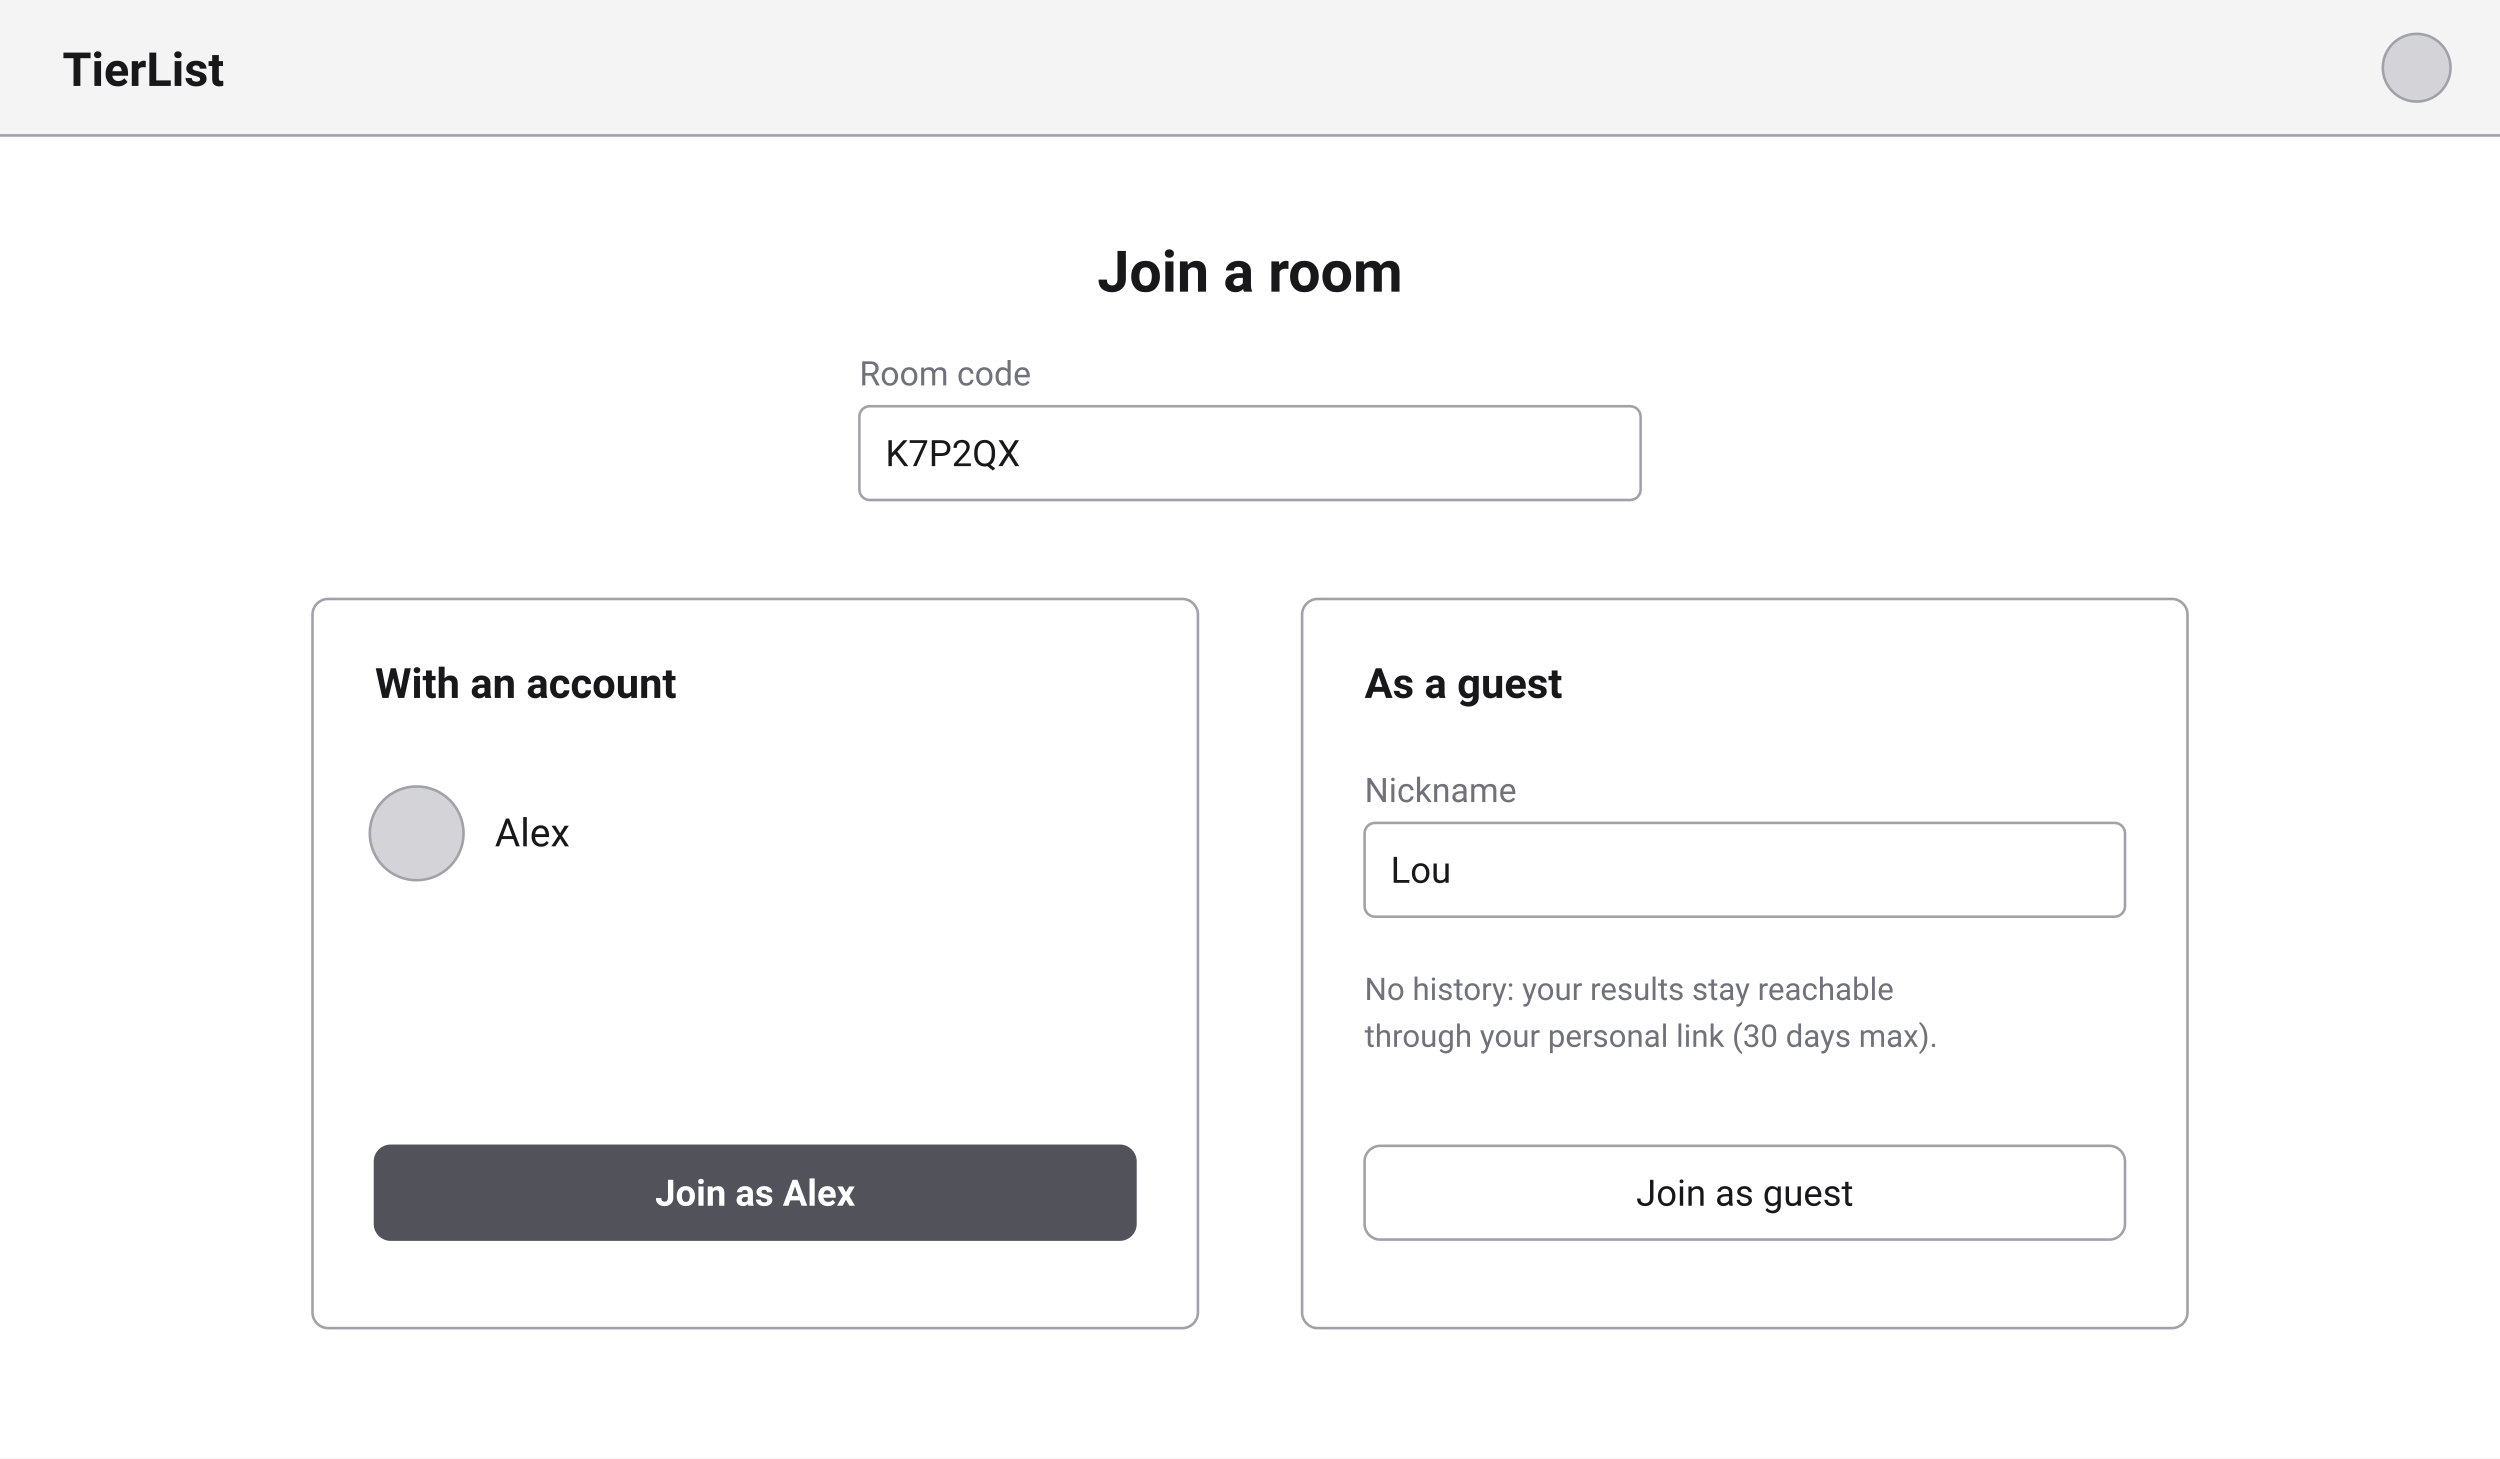
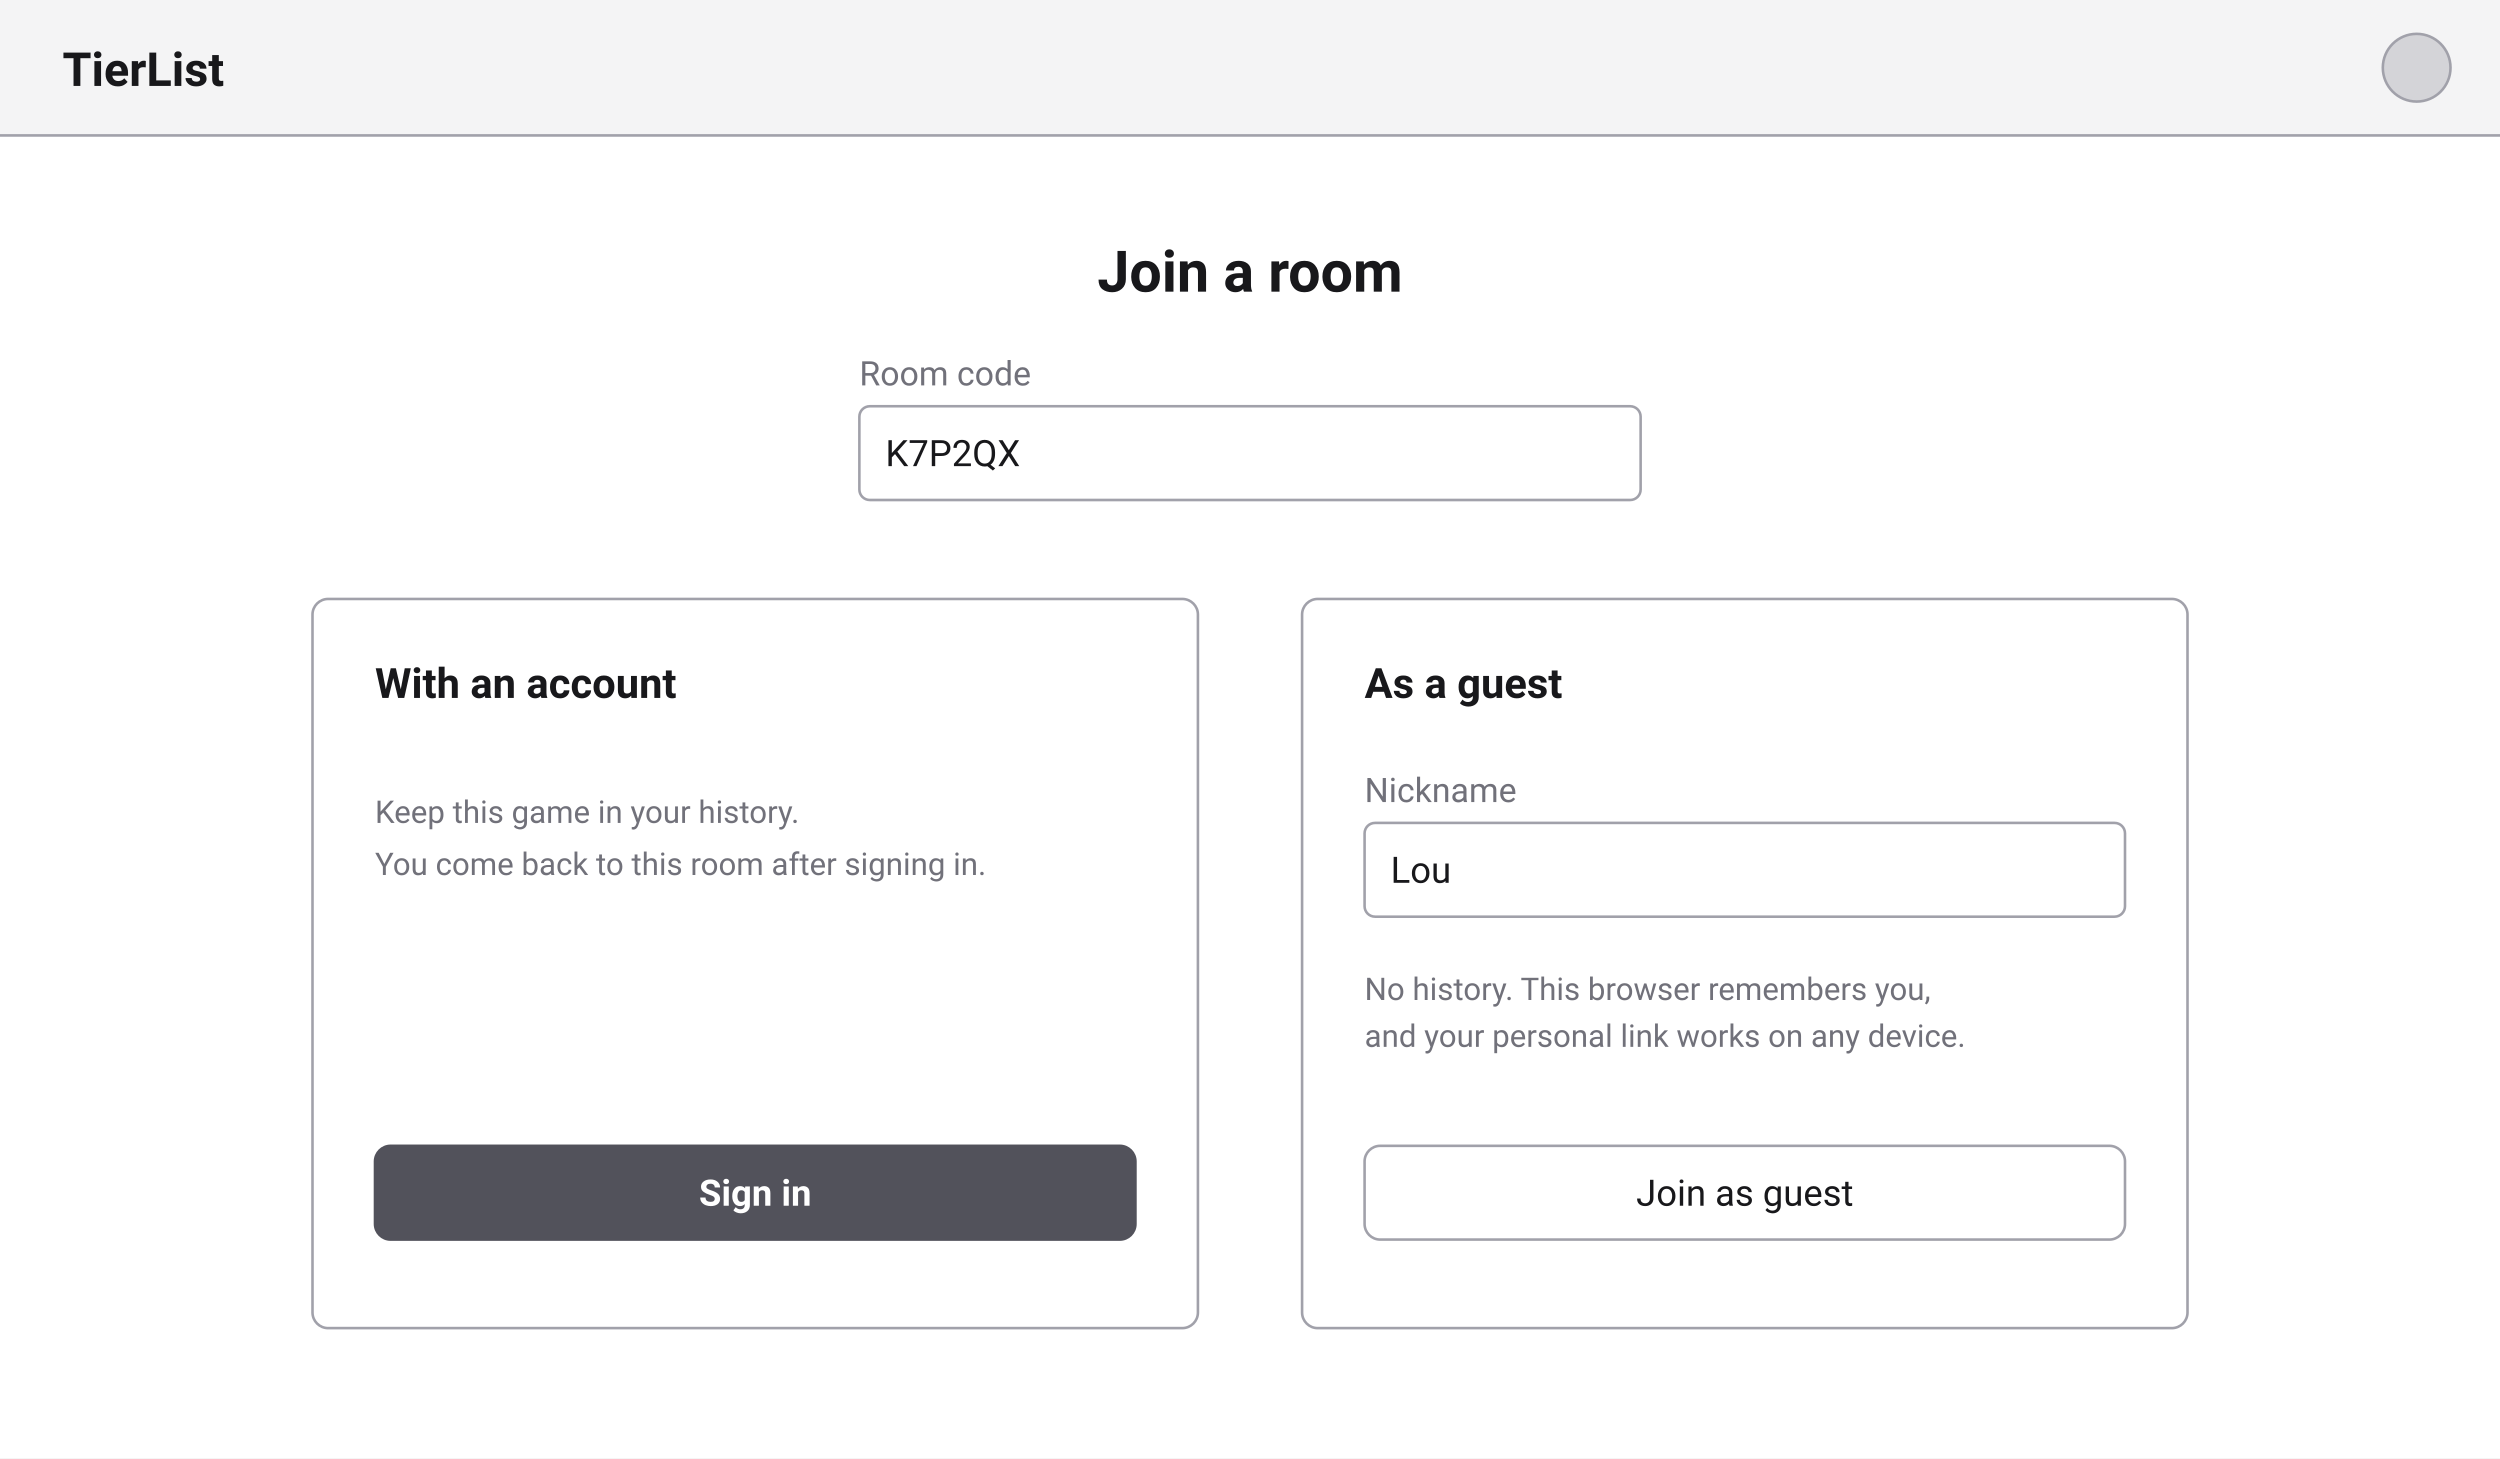
<svg xmlns="http://www.w3.org/2000/svg" width="960" height="560" viewBox="0 0 960 560" font-family="system-ui, -apple-system, 'Segoe UI', Roboto, Arial, sans-serif">
  <rect width="960" height="560" fill="#ffffff" />
  <rect x="0" y="0" width="960" height="52" rx="0" fill="#f4f4f5" stroke="#f4f4f5" stroke-width="1" />
  <line x1="0" y1="52" x2="960" y2="52" stroke="#a1a1aa" stroke-width="1" />
  <text x="24" y="33" font-size="18" fill="#18181b" font-weight="bold" text-anchor="start">TierList</text>
  <circle cx="928" cy="26" r="13" fill="#d4d4d8" stroke="#a1a1aa" />
  <text x="906" y="31" font-size="14" fill="#71717a" font-weight="normal" text-anchor="end" />
  <text x="480.0" y="112" font-size="22" fill="#18181b" font-weight="bold" text-anchor="middle">Join a room</text>
  <text x="330" y="148" font-size="13" fill="#71717a" font-weight="normal" text-anchor="start">Room code</text>
  <rect x="330" y="156" width="300" height="36" rx="4" fill="#ffffff" stroke="#a1a1aa" stroke-width="1" />
  <text x="340" y="179.0" font-size="14" fill="#18181b" font-weight="normal" text-anchor="start">K7P2QX</text>
  <rect x="120" y="230" width="340" height="280" rx="6" fill="#ffffff" stroke="#a1a1aa" stroke-width="1" />
  <text x="144" y="268" font-size="16" fill="#18181b" font-weight="bold" text-anchor="start">With an account</text>
-   <circle cx="160" cy="320" r="18" fill="#d4d4d8" stroke="#a1a1aa" />
-   <text x="190" y="325" font-size="15" fill="#18181b" font-weight="normal" text-anchor="start">Alex</text>
+   <text x="144" y="316" font-size="12" fill="#71717a" font-weight="normal" text-anchor="start">Keep this game in your history.</text>
+   <text x="144" y="336" font-size="12" fill="#71717a" font-weight="normal" text-anchor="start">You come back to this room after signing in.</text>
  <rect x="144" y="440" width="292" height="36" rx="6" fill="#52525b" stroke="#52525b" stroke-width="1" />
-   <text x="290.0" y="463.0" font-size="14" fill="#ffffff" font-weight="bold" text-anchor="middle">Join as Alex</text>
+   <text x="290.0" y="463.0" font-size="14" fill="#ffffff" font-weight="bold" text-anchor="middle">Sign in</text>
  <rect x="500" y="230" width="340" height="280" rx="6" fill="#ffffff" stroke="#a1a1aa" stroke-width="1" />
  <text x="524" y="268" font-size="16" fill="#18181b" font-weight="bold" text-anchor="start">As a guest</text>
  <text x="524" y="308" font-size="13" fill="#71717a" font-weight="normal" text-anchor="start">Nickname</text>
  <rect x="524" y="316" width="292" height="36" rx="4" fill="#ffffff" stroke="#a1a1aa" stroke-width="1" />
  <text x="534" y="339.0" font-size="14" fill="#18181b" font-weight="normal" text-anchor="start">Lou</text>
-   <text x="524" y="384" font-size="12" fill="#71717a" font-weight="normal" text-anchor="start">No history: your results stay reachable</text>
-   <text x="524" y="402" font-size="12" fill="#71717a" font-weight="normal" text-anchor="start">through your personal link (30 days max).</text>
+   <text x="524" y="384" font-size="12" fill="#71717a" font-weight="normal" text-anchor="start">No history. This browser remembers you,</text>
+   <text x="524" y="402" font-size="12" fill="#71717a" font-weight="normal" text-anchor="start">and your personal link works on any device.</text>
  <rect x="524" y="440" width="292" height="36" rx="6" fill="#ffffff" stroke="#a1a1aa" stroke-width="1" />
  <text x="670.0" y="463.0" font-size="14" fill="#18181b" font-weight="normal" text-anchor="middle">Join as guest</text>
</svg>
